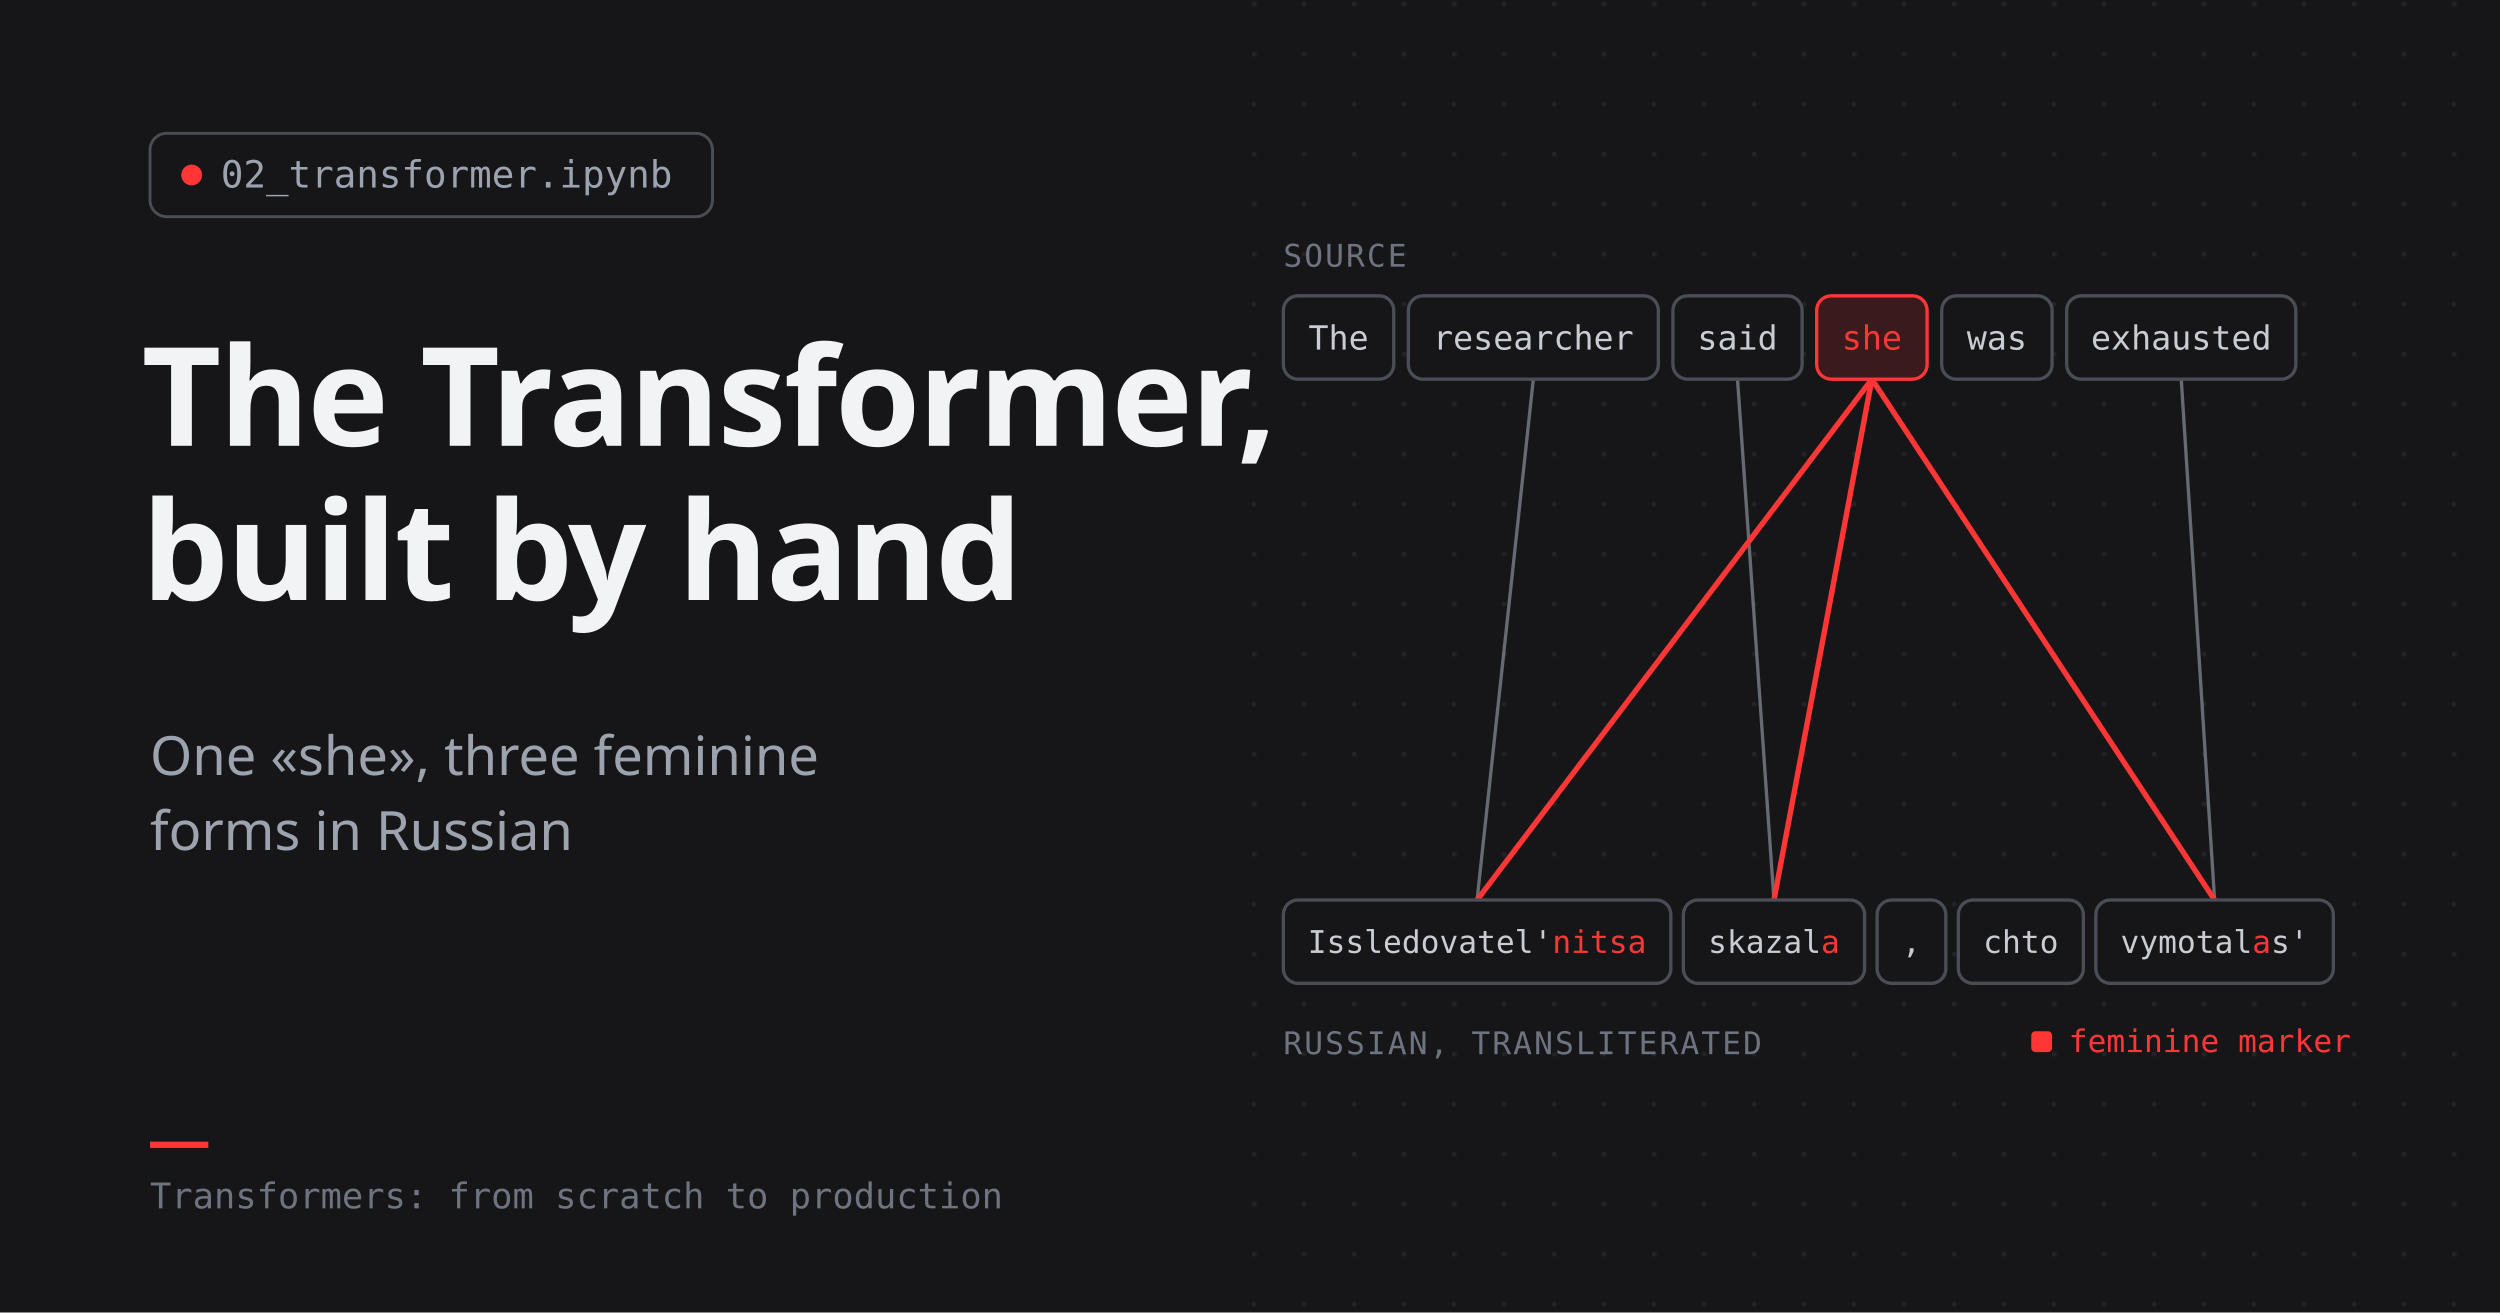
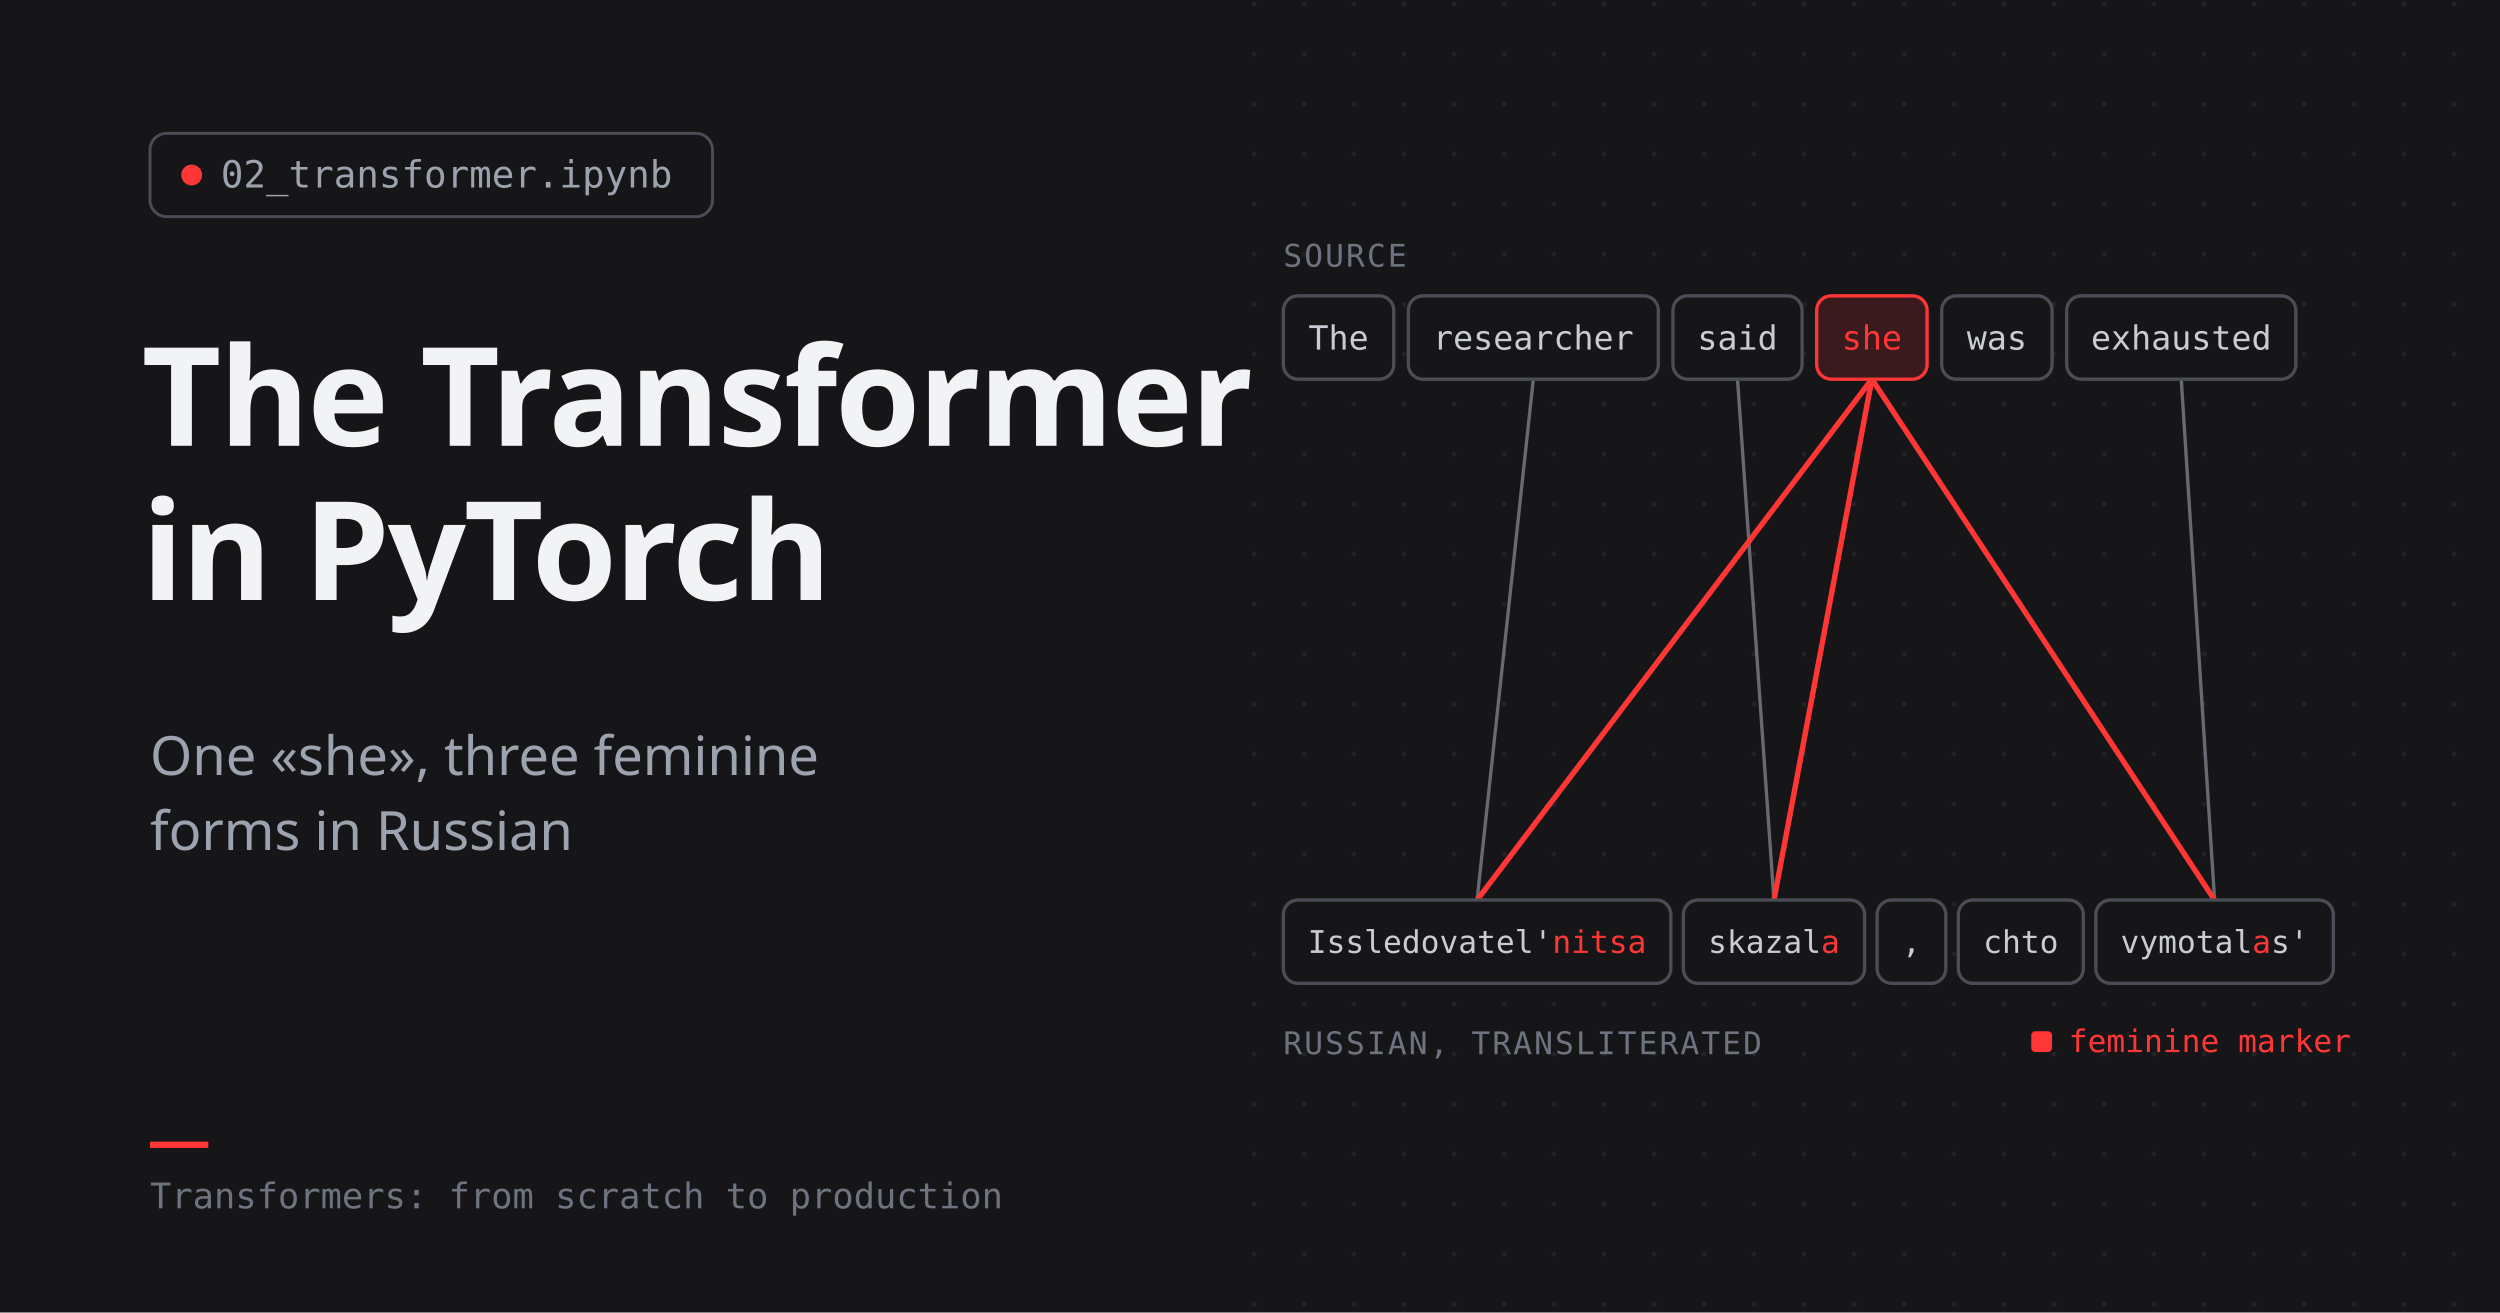
<svg xmlns="http://www.w3.org/2000/svg" viewBox="0 0 1200 630" width="1200" height="630">
  <defs>
    <pattern id="dots" width="24" height="24" patternUnits="userSpaceOnUse">
      <circle cx="2" cy="2" r="1.2" fill="#232327" />
    </pattern>
  </defs>
  <rect width="1200" height="630" fill="#161618" />
  <rect x="600" width="600" height="630" fill="url(#dots)" />
  <rect x="72" y="64" width="270" height="40" rx="8" fill="none" stroke="#4A4D55" stroke-width="1.4" />
  <circle cx="92" cy="84" r="5" fill="#FF3636" />
  <text x="106.0" y="90.0" font-family="'IBM Plex Mono', monospace" font-size="18" font-weight="400" fill="#9DA3AE" text-anchor="start">02_transformer.ipynb</text>
-   <text x="68.0" y="214.0" font-family="'IBM Plex Sans', sans-serif" font-size="66" font-weight="600" fill="#F2F3F5" text-anchor="start" letter-spacing="-1">The Transformer,</text>
-   <text x="68.0" y="288.0" font-family="'IBM Plex Sans', sans-serif" font-size="66" font-weight="600" fill="#F2F3F5" text-anchor="start" letter-spacing="-1">built by hand</text>
+   <text x="68.0" y="214.0" font-family="'IBM Plex Sans', sans-serif" font-size="66" font-weight="600" fill="#F2F3F5" text-anchor="start" letter-spacing="-1">The Transformer</text>
+   <text x="68.0" y="288.0" font-family="'IBM Plex Sans', sans-serif" font-size="66" font-weight="600" fill="#F2F3F5" text-anchor="start" letter-spacing="-1">in PyTorch</text>
  <text x="72.0" y="372.0" font-family="'IBM Plex Sans', sans-serif" font-size="26" font-weight="400" fill="#9DA3AE" text-anchor="start">One «she», three feminine</text>
  <text x="72.0" y="408.0" font-family="'IBM Plex Sans', sans-serif" font-size="26" font-weight="400" fill="#9DA3AE" text-anchor="start">forms in Russian</text>
  <rect x="72" y="548" width="28" height="3" fill="#FF3636" />
  <text x="72.0" y="580.0" font-family="'IBM Plex Mono', monospace" font-size="17" font-weight="400" fill="#6E7380" text-anchor="start">Transformers: from scratch to production</text>
  <text x="616.0" y="128.0" font-family="'IBM Plex Mono', monospace" font-size="15" font-weight="400" fill="#6E7380" text-anchor="start" letter-spacing="1">SOURCE</text>
  <line x1="709.0" y1="432" x2="736.0" y2="182" stroke="#8A8E98" stroke-opacity="0.7" stroke-width="1.6" />
  <line x1="851.5" y1="432" x2="834.0" y2="182" stroke="#8A8E98" stroke-opacity="0.7" stroke-width="1.6" />
  <line x1="1063.0" y1="432" x2="1047.0" y2="182" stroke="#8A8E98" stroke-opacity="0.7" stroke-width="1.6" />
  <line x1="709.0" y1="432" x2="898.5" y2="182" stroke="#FF3636" stroke-width="2.6" />
  <line x1="851.5" y1="432" x2="898.5" y2="182" stroke="#FF3636" stroke-width="2.6" />
  <line x1="1063.0" y1="432" x2="898.5" y2="182" stroke="#FF3636" stroke-width="2.6" />
  <rect x="616.0" y="142.0" width="53" height="40" rx="7" fill="#161618" stroke="#4A4D55" stroke-width="1.6" />
  <text x="642.5" y="167.8" font-family="'IBM Plex Mono', monospace" font-size="16" font-weight="500" fill="#C9CCD3" text-anchor="middle">The</text>
  <rect x="676.0" y="142.0" width="120" height="40" rx="7" fill="#161618" stroke="#4A4D55" stroke-width="1.6" />
  <text x="736.0" y="167.8" font-family="'IBM Plex Mono', monospace" font-size="16" font-weight="500" fill="#C9CCD3" text-anchor="middle">researcher</text>
  <rect x="803.0" y="142.0" width="62" height="40" rx="7" fill="#161618" stroke="#4A4D55" stroke-width="1.6" />
  <text x="834.0" y="167.8" font-family="'IBM Plex Mono', monospace" font-size="16" font-weight="500" fill="#C9CCD3" text-anchor="middle">said</text>
  <rect x="872.0" y="142.0" width="53" height="40" rx="7" fill="#3A1A1C" stroke="#FF3636" stroke-width="1.6" />
  <text x="898.5" y="167.8" font-family="'IBM Plex Mono', monospace" font-size="16" font-weight="500" fill="#FF3636" text-anchor="middle">she</text>
  <rect x="932.0" y="142.0" width="53" height="40" rx="7" fill="#161618" stroke="#4A4D55" stroke-width="1.6" />
  <text x="958.5" y="167.8" font-family="'IBM Plex Mono', monospace" font-size="16" font-weight="500" fill="#C9CCD3" text-anchor="middle">was</text>
  <rect x="992.0" y="142.0" width="110" height="40" rx="7" fill="#161618" stroke="#4A4D55" stroke-width="1.6" />
  <text x="1047.0" y="167.8" font-family="'IBM Plex Mono', monospace" font-size="16" font-weight="500" fill="#C9CCD3" text-anchor="middle">exhausted</text>
  <rect x="616.0" y="432.0" width="186" height="40" rx="7" fill="#161618" stroke="#4A4D55" stroke-width="1.6" />
  <text x="709.0" y="457.4" font-family="'IBM Plex Mono', monospace" font-size="15" font-weight="500" fill="#C9CCD3" text-anchor="middle">Issledovatel'<tspan fill="#FF3636">nitsa</tspan>
  </text>
  <rect x="808.0" y="432.0" width="87" height="40" rx="7" fill="#161618" stroke="#4A4D55" stroke-width="1.6" />
  <text x="851.5" y="457.4" font-family="'IBM Plex Mono', monospace" font-size="15" font-weight="500" fill="#C9CCD3" text-anchor="middle">skazal<tspan fill="#FF3636">a</tspan>
  </text>
  <rect x="901.0" y="432.0" width="33" height="40" rx="7" fill="#161618" stroke="#4A4D55" stroke-width="1.6" />
  <text x="917.5" y="457.4" font-family="'IBM Plex Mono', monospace" font-size="15" font-weight="500" fill="#C9CCD3" text-anchor="middle">,</text>
  <rect x="940.0" y="432.0" width="60" height="40" rx="7" fill="#161618" stroke="#4A4D55" stroke-width="1.6" />
  <text x="970.0" y="457.4" font-family="'IBM Plex Mono', monospace" font-size="15" font-weight="500" fill="#C9CCD3" text-anchor="middle">chto</text>
  <rect x="1006.0" y="432.0" width="114" height="40" rx="7" fill="#161618" stroke="#4A4D55" stroke-width="1.6" />
  <text x="1063.0" y="457.4" font-family="'IBM Plex Mono', monospace" font-size="15" font-weight="500" fill="#C9CCD3" text-anchor="middle">vymotal<tspan fill="#FF3636">a</tspan>s'</text>
  <text x="616.0" y="506.0" font-family="'IBM Plex Mono', monospace" font-size="15" font-weight="400" fill="#6E7380" text-anchor="start" letter-spacing="1">RUSSIAN, TRANSLITERATED</text>
  <rect x="975" y="495" width="10" height="10" rx="2" fill="#FF3636" />
  <text x="993.0" y="505.0" font-family="'IBM Plex Mono', monospace" font-size="15" font-weight="500" fill="#FF3636" text-anchor="start">feminine marker</text>
</svg>
